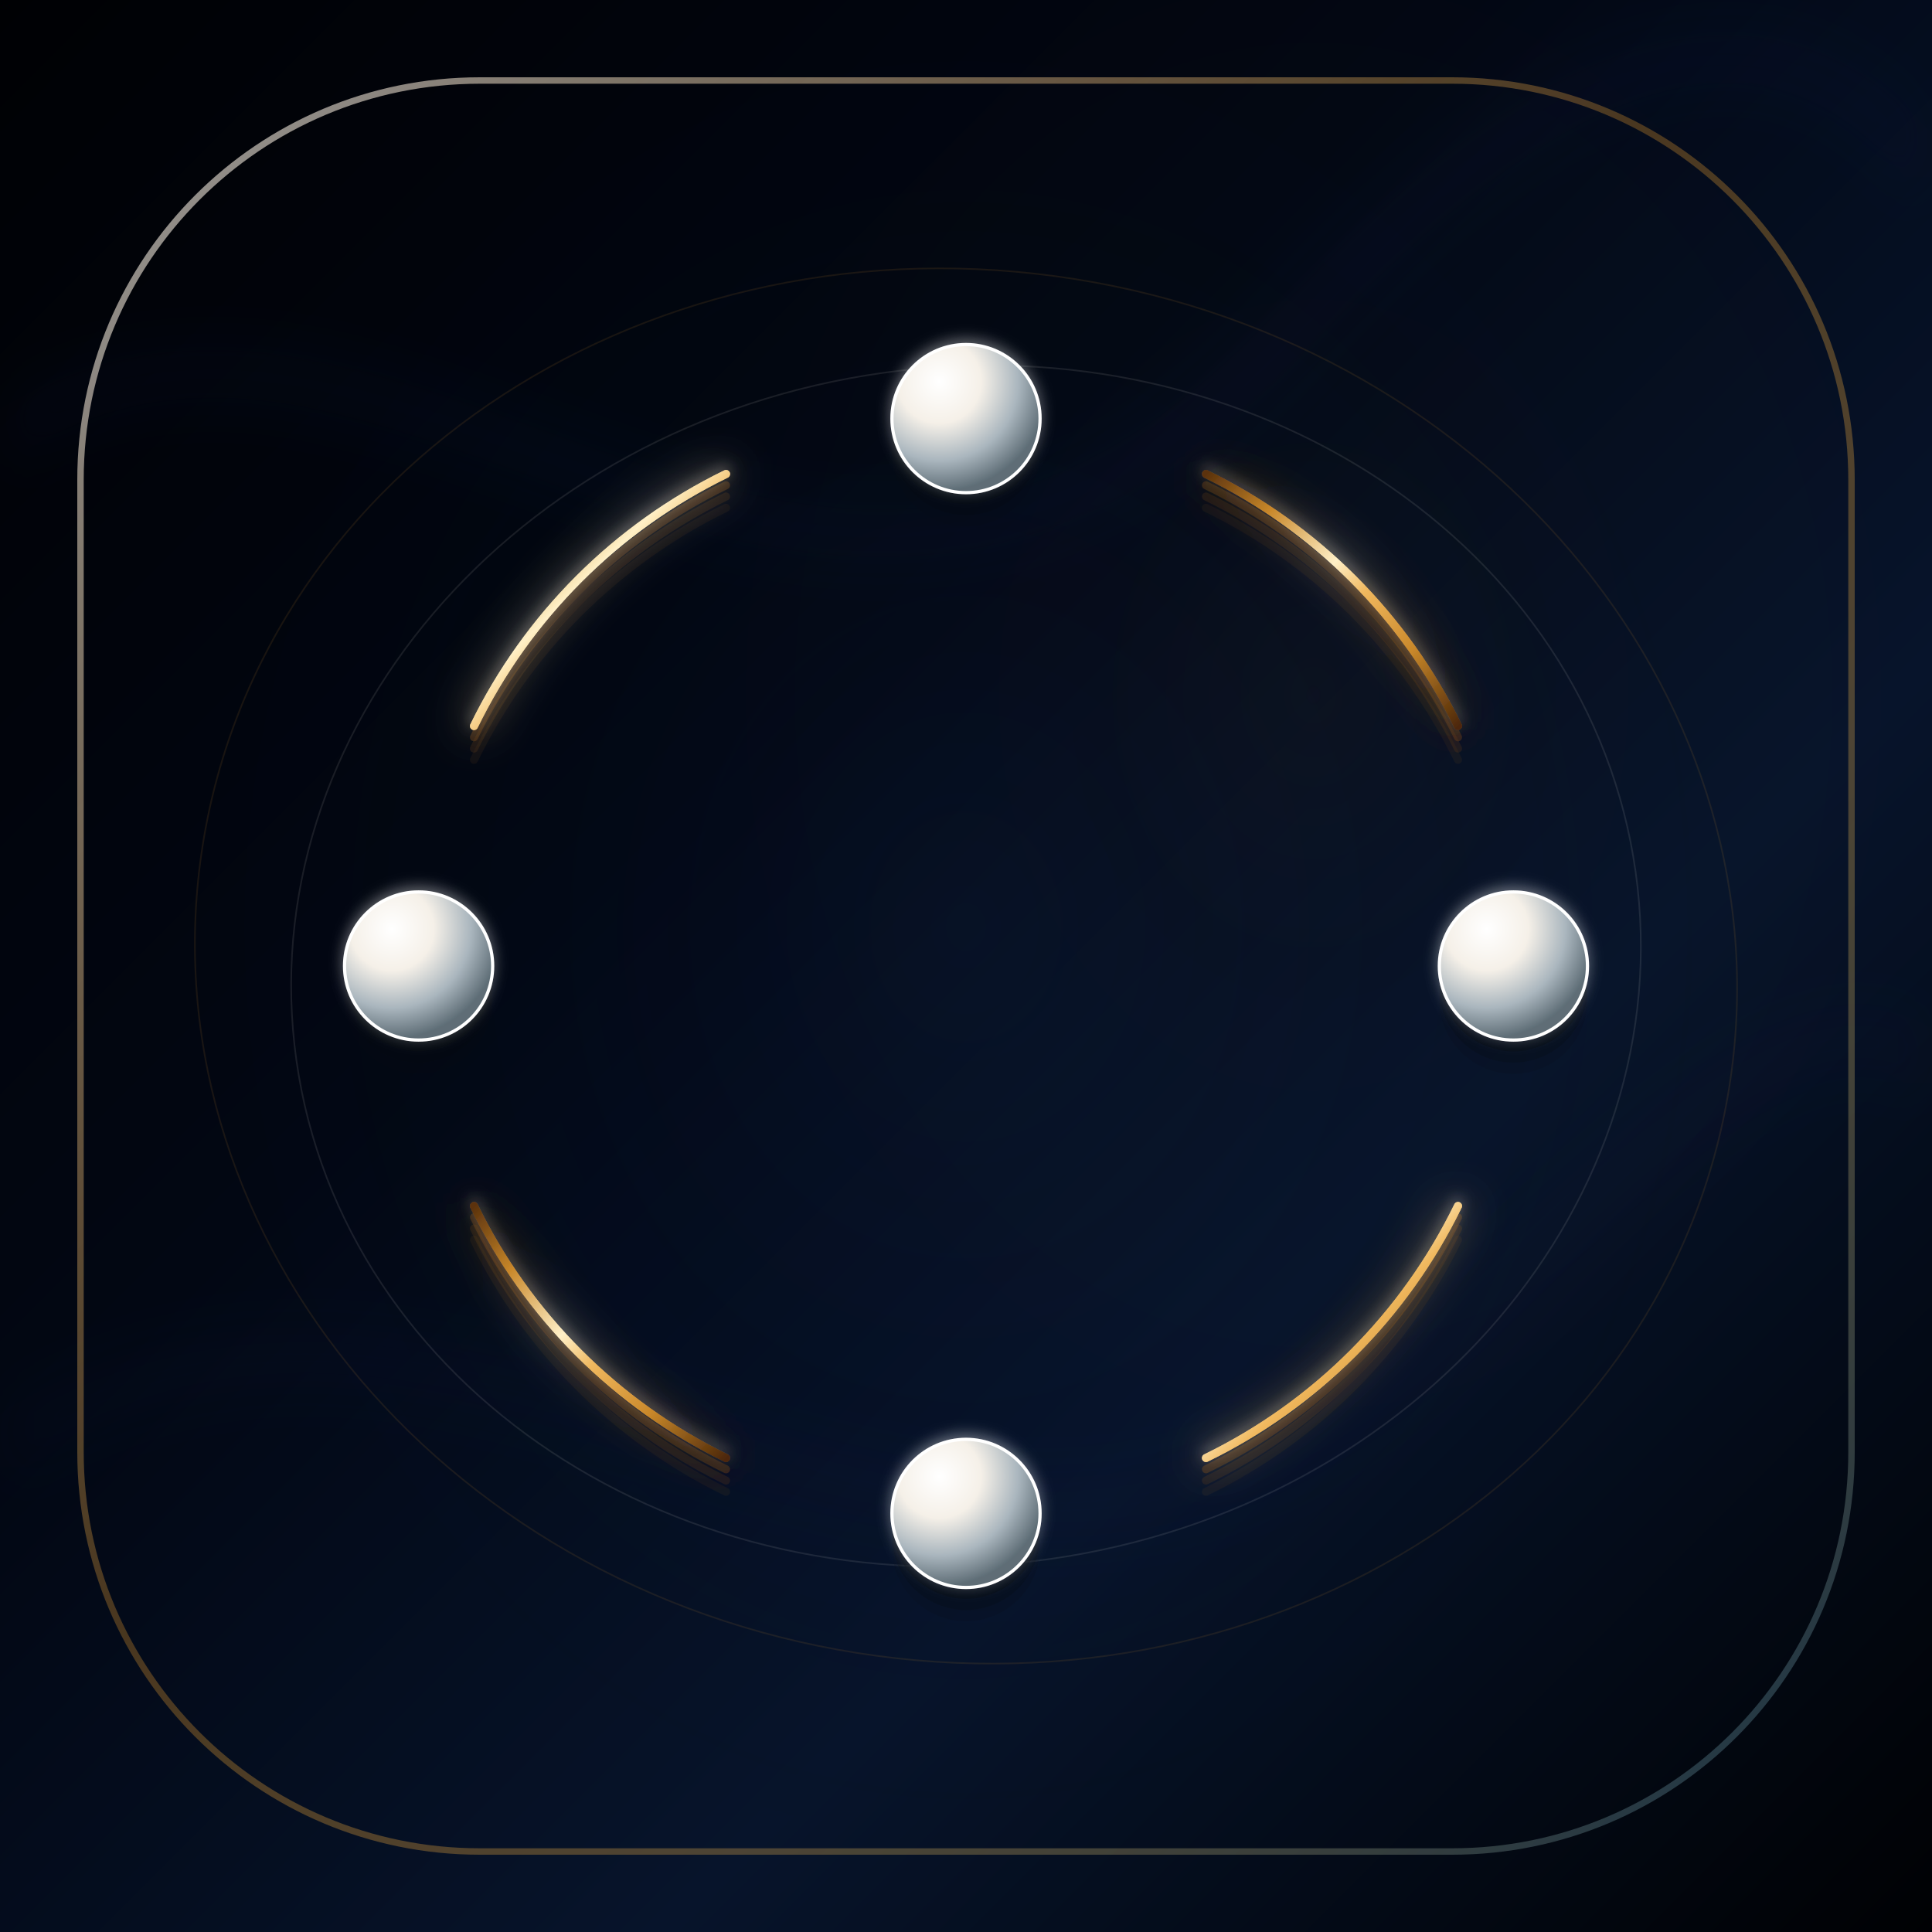
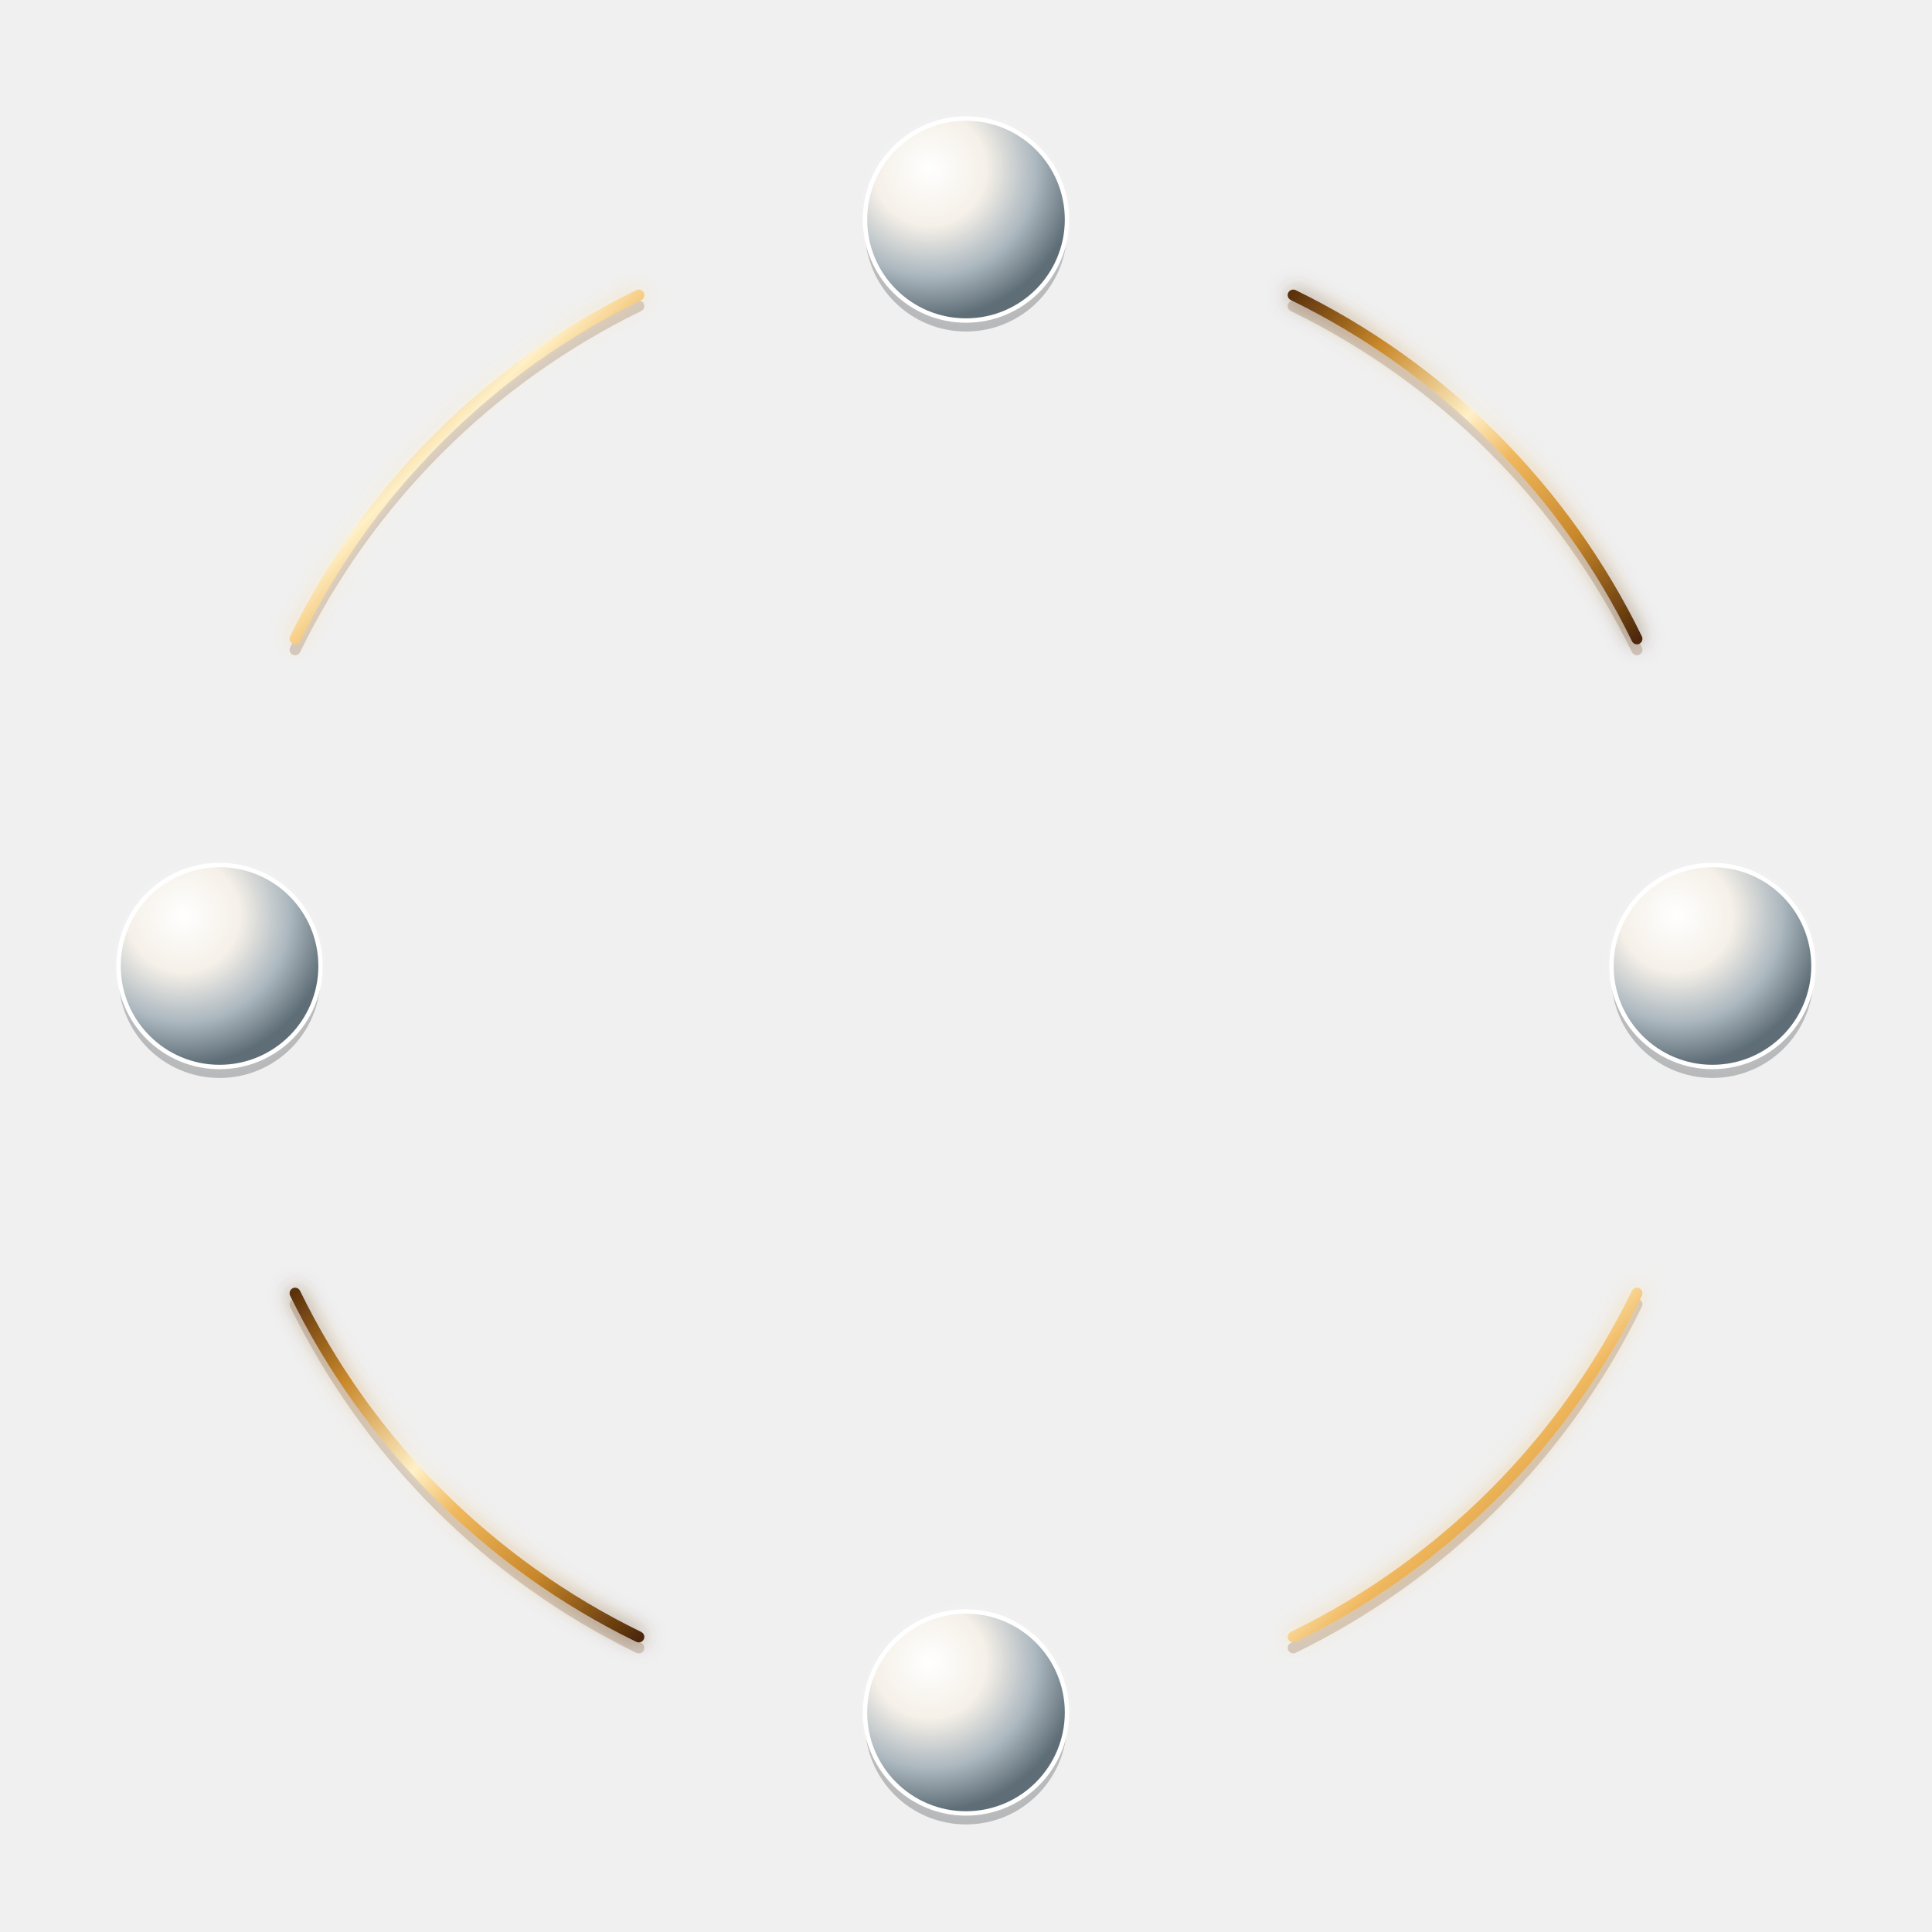
- <svg xmlns="http://www.w3.org/2000/svg" viewBox="0 0 1200 1200">
+ <svg xmlns="http://www.w3.org/2000/svg" viewBox="160 160 880 880">
  <defs>
    <linearGradient id="fundo-escuro" x1="0" y1="0" x2="1" y2="1">
      <stop offset="0" stop-color="#000104" />
      <stop offset=".38" stop-color="#020713" />
      <stop offset=".67" stop-color="#07142B" />
      <stop offset="1" stop-color="#000103" />
    </linearGradient>
    <radialGradient id="halo">
      <stop offset="0" stop-color="#12336B" stop-opacity=".34" />
      <stop offset=".46" stop-color="#071D43" stop-opacity=".16" />
      <stop offset="1" stop-color="#020817" stop-opacity="0" />
    </radialGradient>
    <radialGradient id="halo-ambar">
      <stop offset="0" stop-color="#C9882A" stop-opacity=".11" />
      <stop offset=".38" stop-color="#7A4915" stop-opacity=".04" />
      <stop offset="1" stop-color="#C9882A" stop-opacity="0" />
    </radialGradient>
    <linearGradient id="fundo-claro" x1="0" y1="0" x2="0" y2="1">
      <stop offset="0" stop-color="#FFFFFF" />
      <stop offset=".65" stop-color="#F5F0E8" />
      <stop offset="1" stop-color="#E8E0D4" />
    </linearGradient>
    <linearGradient id="marfim-metal" x1="0" y1="0" x2=".82" y2="1">
      <stop offset="0" stop-color="#FFFFFF" />
      <stop offset=".16" stop-color="#72818B" />
      <stop offset=".30" stop-color="#FFFFFF" />
      <stop offset=".48" stop-color="#F5F0E8" />
      <stop offset=".64" stop-color="#647680" />
      <stop offset=".80" stop-color="#FFFFFF" />
      <stop offset="1" stop-color="#AAB6BE" />
    </linearGradient>
    <linearGradient id="azul-metal" x1="0" y1="0" x2=".82" y2="1">
      <stop offset="0" stop-color="#020609" />
      <stop offset=".18" stop-color="#315A73" />
      <stop offset=".34" stop-color="#07141E" />
      <stop offset=".55" stop-color="#0D1F2D" />
      <stop offset=".72" stop-color="#4C7189" />
      <stop offset=".86" stop-color="#0D1F2D" />
      <stop offset="1" stop-color="#020609" />
    </linearGradient>
    <linearGradient id="ambar-metal" x1="0" y1="0" x2="1" y2="1">
      <stop offset="0" stop-color="#5B320D" />
      <stop offset=".20" stop-color="#C9882A" />
      <stop offset=".43" stop-color="#FFF0C7" />
      <stop offset=".55" stop-color="#F0B85E" />
      <stop offset=".76" stop-color="#C9882A" />
      <stop offset="1" stop-color="#4D2808" />
    </linearGradient>
    <radialGradient id="no-marfim" cx="32%" cy="25%" r="74%">
      <stop offset="0" stop-color="#FFFFFF" />
      <stop offset=".38" stop-color="#F5F0E8" />
      <stop offset=".72" stop-color="#AAB6BE" />
      <stop offset="1" stop-color="#5E6D76" />
    </radialGradient>
    <radialGradient id="no-azul" cx="30%" cy="22%" r="78%">
      <stop offset="0" stop-color="#4C7189" />
      <stop offset=".38" stop-color="#1A3A52" />
      <stop offset=".76" stop-color="#0D1F2D" />
      <stop offset="1" stop-color="#050B11" />
    </radialGradient>
    <filter id="fumaca" x="-30%" y="-30%" width="160%" height="160%">
      <feGaussianBlur stdDeviation="18" />
    </filter>
    <filter id="elevacao" x="-30%" y="-30%" width="160%" height="180%">
      <feDropShadow dx="0" dy="18" stdDeviation="18" flood-color="#000000" flood-opacity=".78" />
      <feDropShadow dx="0" dy="-3" stdDeviation="4" flood-color="#FFFFFF" flood-opacity=".28" />
    </filter>
    <filter id="elevacao-suave" x="-20%" y="-20%" width="140%" height="150%">
      <feDropShadow dx="0" dy="6" stdDeviation="5" flood-color="#000000" flood-opacity=".32" />
      <feDropShadow dx="0" dy="-1" stdDeviation="1.5" flood-color="#FFFFFF" flood-opacity=".14" />
    </filter>
    <filter id="glow-ambar" x="-80%" y="-80%" width="260%" height="260%">
      <feGaussianBlur stdDeviation="13" result="b" />
      <feMerge>
        <feMergeNode in="b" />
        <feMergeNode in="SourceGraphic" />
      </feMerge>
    </filter>
    <filter id="glow-ambar-suave" x="-40%" y="-40%" width="180%" height="180%">
      <feGaussianBlur stdDeviation="4.5" result="b" />
      <feMerge>
        <feMergeNode in="b" />
        <feMergeNode in="SourceGraphic" />
      </feMerge>
    </filter>
    <filter id="brilho-frio" x="-45%" y="-45%" width="190%" height="190%">
      <feGaussianBlur stdDeviation="4" result="b" />
      <feMerge>
        <feMergeNode in="b" />
        <feMergeNode in="SourceGraphic" />
      </feMerge>
    </filter>
    <linearGradient id="borda" x1="0" y1="0" x2="1" y2="1">
      <stop offset="0" stop-color="#FFFFFF" stop-opacity=".62" />
      <stop offset=".45" stop-color="#C9882A" stop-opacity=".35" />
      <stop offset="1" stop-color="#1A3A52" stop-opacity=".9" />
    </linearGradient>
  </defs>
-   <rect x="0" y="0" width="1200" height="1200" rx="0" fill="url(#fundo-escuro)" />
-   <ellipse cx="600" cy="576" rx="516" ry="624" fill="url(#halo)" opacity="0.34" />
-   <ellipse cx="816" cy="432" rx="408" ry="504" fill="url(#halo-ambar)" opacity="0.34" />
-   <path d="M-48 312 C216 48,480 552,804 204 S1248 120,1296 360" fill="none" stroke="#0A2860" stroke-width="28.8" opacity=".10" filter="url(#fumaca)" />
-   <path d="M-48 936 C288 648,576 1152,912 816 S1224 696,1296 984" fill="none" stroke="#092251" stroke-width="36" opacity=".08" filter="url(#fumaca)" />
-   <ellipse cx="600" cy="600" rx="420" ry="372" fill="none" stroke="#F5F0E8" stroke-width="1" opacity=".10" transform="rotate(-8 600 600)" />
-   <ellipse cx="600" cy="600" rx="480" ry="432" fill="none" stroke="#C9882A" stroke-width="1" opacity=".12" transform="rotate(9 600 600)" />
-   <rect x="50" y="50" width="1100" height="1100" rx="248" fill="none" stroke="url(#borda)" stroke-width="4" />
-   <g opacity=".13" transform="translate(0 21)">
+   <g opacity=".24" transform="translate(0 5)">
    <path d="M 749.05 294.41 A 340.00 340.00 0 0 1 905.59 450.95" fill="none" stroke="#6F4317" stroke-width="5" stroke-linecap="round" />
    <path d="M 905.59 749.05 A 340.00 340.00 0 0 1 749.05 905.59" fill="none" stroke="#6F4317" stroke-width="5" stroke-linecap="round" />
    <path d="M 450.95 905.59 A 340.00 340.00 0 0 1 294.41 749.05" fill="none" stroke="#6F4317" stroke-width="5" stroke-linecap="round" />
    <path d="M 294.41 450.95 A 340.00 340.00 0 0 1 450.95 294.41" fill="none" stroke="#6F4317" stroke-width="5" stroke-linecap="round" />
    <circle cx="600.00" cy="260.00" r="46" fill="#050A0F" />
    <circle cx="940.00" cy="600.00" r="46" fill="#050A0F" />
    <circle cx="600.00" cy="940.00" r="46" fill="#050A0F" />
    <circle cx="260.00" cy="600.00" r="46" fill="#050A0F" />
  </g>
-   <g opacity=".23" transform="translate(0 14)">
-     <path d="M 749.05 294.41 A 340.00 340.00 0 0 1 905.59 450.95" fill="none" stroke="#6F4317" stroke-width="5" stroke-linecap="round" />
-     <path d="M 905.59 749.05 A 340.00 340.00 0 0 1 749.05 905.59" fill="none" stroke="#6F4317" stroke-width="5" stroke-linecap="round" />
-     <path d="M 450.95 905.59 A 340.00 340.00 0 0 1 294.41 749.05" fill="none" stroke="#6F4317" stroke-width="5" stroke-linecap="round" />
-     <path d="M 294.41 450.95 A 340.00 340.00 0 0 1 450.95 294.41" fill="none" stroke="#6F4317" stroke-width="5" stroke-linecap="round" />
-     <circle cx="600.00" cy="260.00" r="46" fill="#050A0F" />
-     <circle cx="940.00" cy="600.00" r="46" fill="#050A0F" />
-     <circle cx="600.00" cy="940.00" r="46" fill="#050A0F" />
-     <circle cx="260.00" cy="600.00" r="46" fill="#050A0F" />
-   </g>
-   <g opacity=".42" transform="translate(0 7)">
-     <path d="M 749.05 294.41 A 340.00 340.00 0 0 1 905.59 450.95" fill="none" stroke="#6F4317" stroke-width="5" stroke-linecap="round" />
-     <path d="M 905.59 749.05 A 340.00 340.00 0 0 1 749.05 905.59" fill="none" stroke="#6F4317" stroke-width="5" stroke-linecap="round" />
-     <path d="M 450.95 905.59 A 340.00 340.00 0 0 1 294.41 749.05" fill="none" stroke="#6F4317" stroke-width="5" stroke-linecap="round" />
-     <path d="M 294.41 450.95 A 340.00 340.00 0 0 1 450.95 294.41" fill="none" stroke="#6F4317" stroke-width="5" stroke-linecap="round" />
-     <circle cx="600.00" cy="260.00" r="46" fill="#050A0F" />
-     <circle cx="940.00" cy="600.00" r="46" fill="#050A0F" />
-     <circle cx="600.00" cy="940.00" r="46" fill="#050A0F" />
-     <circle cx="260.00" cy="600.00" r="46" fill="#050A0F" />
-   </g>
-   <g id="marca-v2" filter="url(#elevacao)">
+   <g id="marca-v2" filter="url(#elevacao-suave)">
    <path d="M 749.05 294.41 A 340.00 340.00 0 0 1 905.59 450.95" fill="none" stroke="url(#ambar-metal)" stroke-width="5" stroke-linecap="round" />
    <path d="M 905.59 749.05 A 340.00 340.00 0 0 1 749.05 905.59" fill="none" stroke="url(#ambar-metal)" stroke-width="5" stroke-linecap="round" />
    <path d="M 450.95 905.59 A 340.00 340.00 0 0 1 294.41 749.05" fill="none" stroke="url(#ambar-metal)" stroke-width="5" stroke-linecap="round" />
    <path d="M 294.41 450.95 A 340.00 340.00 0 0 1 450.95 294.41" fill="none" stroke="url(#ambar-metal)" stroke-width="5" stroke-linecap="round" />
    <circle cx="600.00" cy="260.00" r="46" fill="url(#no-marfim)" stroke="#FFFFFF" stroke-width="2" />
    <circle cx="940.00" cy="600.00" r="46" fill="url(#no-marfim)" stroke="#FFFFFF" stroke-width="2" />
    <circle cx="600.00" cy="940.00" r="46" fill="url(#no-marfim)" stroke="#FFFFFF" stroke-width="2" />
    <circle cx="260.00" cy="600.00" r="46" fill="url(#no-marfim)" stroke="#FFFFFF" stroke-width="2" />
  </g>
-   <g filter="url(#brilho-frio)" opacity=".16">
-     <path d="M 749.05 294.41 A 340.00 340.00 0 0 1 905.59 450.95" fill="none" stroke="url(#ambar-metal)" stroke-width="5" stroke-linecap="round" />
-     <path d="M 905.59 749.05 A 340.00 340.00 0 0 1 749.05 905.59" fill="none" stroke="url(#ambar-metal)" stroke-width="5" stroke-linecap="round" />
-     <path d="M 450.95 905.59 A 340.00 340.00 0 0 1 294.41 749.05" fill="none" stroke="url(#ambar-metal)" stroke-width="5" stroke-linecap="round" />
-     <path d="M 294.41 450.95 A 340.00 340.00 0 0 1 450.95 294.41" fill="none" stroke="url(#ambar-metal)" stroke-width="5" stroke-linecap="round" />
-     <circle cx="600.00" cy="260.00" r="46" fill="url(#no-marfim)" stroke="#FFFFFF" stroke-width="2" />
-     <circle cx="940.00" cy="600.00" r="46" fill="url(#no-marfim)" stroke="#FFFFFF" stroke-width="2" />
-     <circle cx="600.00" cy="940.00" r="46" fill="url(#no-marfim)" stroke="#FFFFFF" stroke-width="2" />
-     <circle cx="260.00" cy="600.00" r="46" fill="url(#no-marfim)" stroke="#FFFFFF" stroke-width="2" />
-   </g>
-   <g id="energia-v2" filter="url(#glow-ambar)" opacity=".84">
+   <g id="energia-v2" filter="url(#glow-ambar-suave)" opacity=".56">
    <path d="M 749.05 294.41 A 340.00 340.00 0 0 1 905.59 450.95" fill="none" stroke="url(#ambar-metal)" stroke-width="5" stroke-linecap="round" />
    <path d="M 905.59 749.05 A 340.00 340.00 0 0 1 749.05 905.59" fill="none" stroke="url(#ambar-metal)" stroke-width="5" stroke-linecap="round" />
    <path d="M 450.95 905.59 A 340.00 340.00 0 0 1 294.41 749.05" fill="none" stroke="url(#ambar-metal)" stroke-width="5" stroke-linecap="round" />
    <path d="M 294.41 450.95 A 340.00 340.00 0 0 1 450.95 294.41" fill="none" stroke="url(#ambar-metal)" stroke-width="5" stroke-linecap="round" />
  </g>
</svg>
